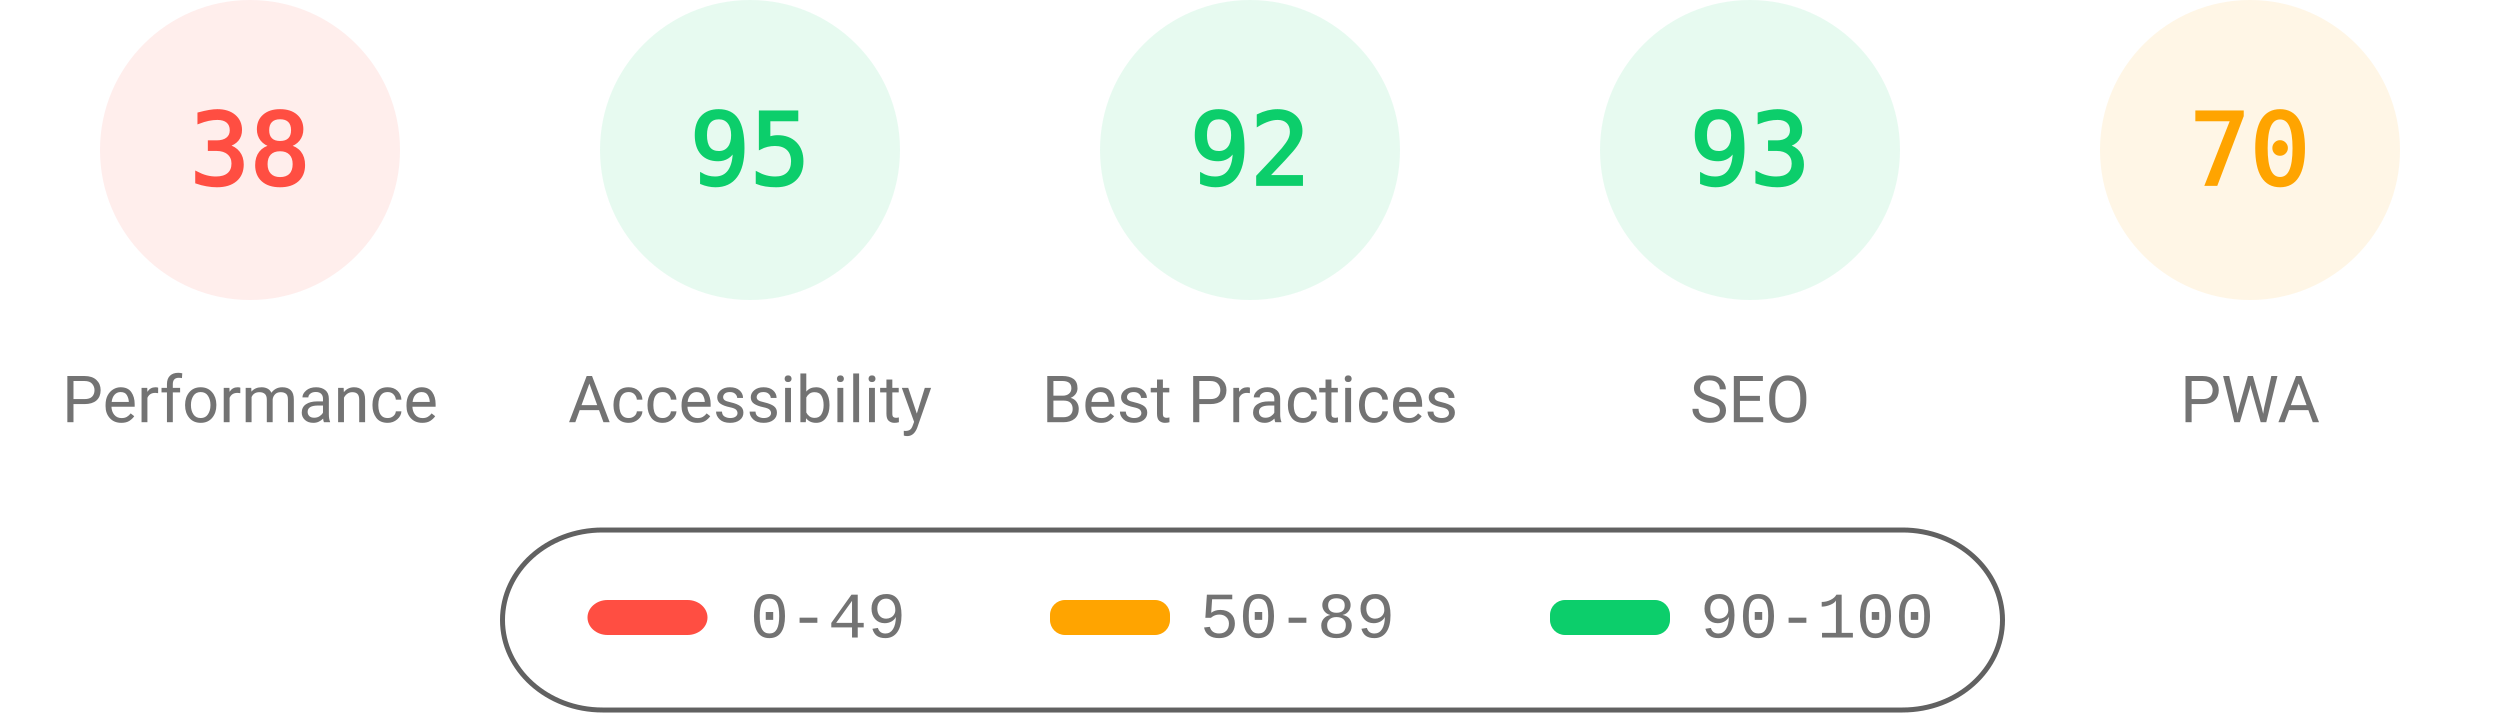
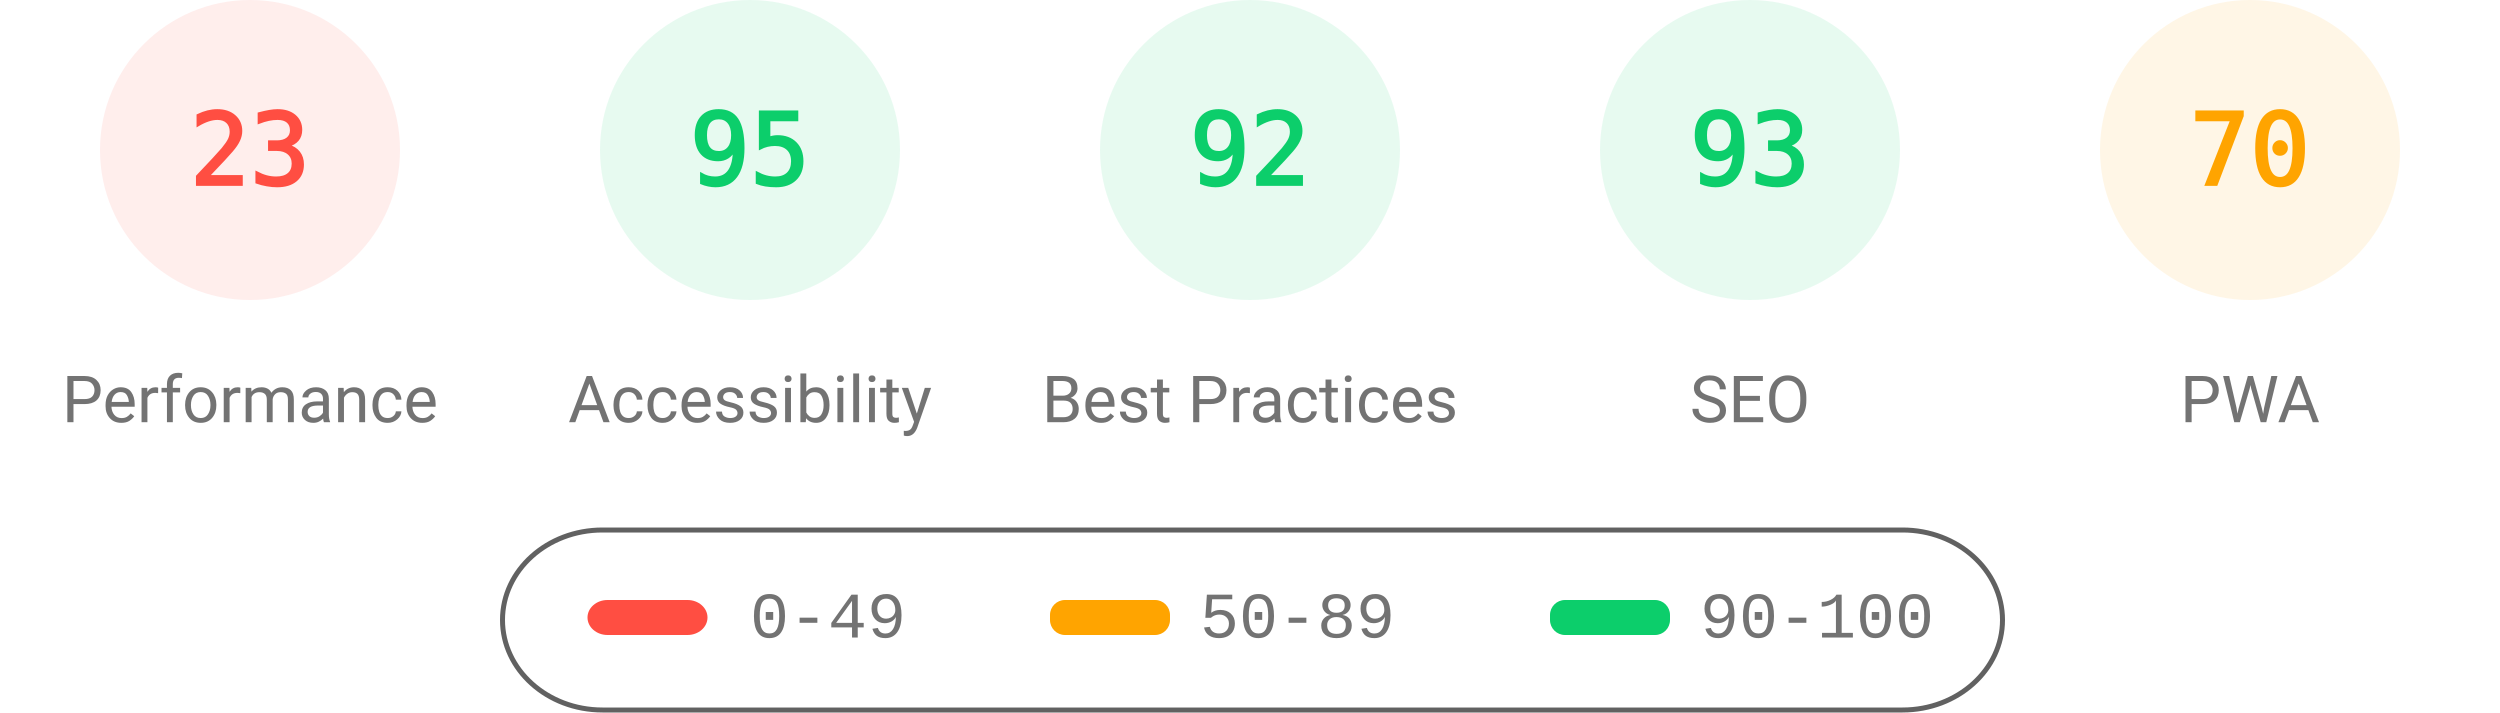
<svg xmlns="http://www.w3.org/2000/svg" fill="none" width="1000" height="285">
  <style>.gauge-base{opacity:.1}.gauge-arc{fill:none;animation-delay:250ms;stroke-linecap:round;transform:rotate(-90deg);transform-origin:100px 60px;animation:load-gauge 1s ease forwards}.guage-text{font-size:40px;font-family:monospace;text-align:center}.guage-red{color:#ff4e42;fill:#ff4e42;stroke:#ff4e42}.guage-orange{color:#ffa400;fill:#ffa400;stroke:#ffa400}.guage-green{color:#0cce6b;fill:#0cce6b;stroke:#0cce6b}.guage-undefined{color:#5c5c5c;fill:#5c5c5c;stroke:#5c5c5c}.guage-title{color:#737373;fill:#737373;stroke:none;font-size:26px;line-height:26px;font-family:Roboto,Halvetica,Arial,sans-serif}@keyframes load-gauge{from{stroke-dasharray:0 352.858}}</style>
  <svg class="guage-div guage-perf guage-red" viewBox="0 0 200 200" width="200" height="200">
    <circle class="gauge-base" r="56" cx="100" cy="60" stroke-width="8" />
-     <circle class="gauge-arc guage-arc-1" r="56" cx="100" cy="60" stroke-width="8" style="stroke-dasharray:133.706,351.858" />
-     <text class="guage-text" x="100" y="60" alignment-baseline="central" dominant-baseline="central" text-anchor="middle">38</text>
+     <circle class="gauge-arc guage-arc-1" r="56" cx="100" cy="60" stroke-width="8" style="stroke-dasharray:80.927,351.858" />
+     <text class="guage-text" x="100" y="60" alignment-baseline="central" dominant-baseline="central" text-anchor="middle">23</text>
    <text class="guage-title" x="100" y="160" alignment-baseline="central" dominant-baseline="central" text-anchor="middle">Performance</text>
  </svg>
  <svg class="guage-div guage-acc guage-green" viewBox="0 0 200 200" width="200" height="200" x="200">
    <circle class="gauge-base" r="56" cx="100" cy="60" stroke-width="8" />
    <circle class="gauge-arc guage-arc-2" r="56" cx="100" cy="60" stroke-width="8" style="stroke-dasharray:334.265,351.858" />
    <text class="guage-text" x="100" y="60" alignment-baseline="central" dominant-baseline="central" text-anchor="middle">95</text>
    <text class="guage-title" x="100" y="160" alignment-baseline="central" dominant-baseline="central" text-anchor="middle">Accessibility</text>
  </svg>
  <svg class="guage-div guage-best guage-green" viewBox="0 0 200 200" width="200" height="200" x="400">
    <circle class="gauge-base" r="56" cx="100" cy="60" stroke-width="8" />
    <circle class="gauge-arc guage-arc-3" r="56" cx="100" cy="60" stroke-width="8" style="stroke-dasharray:323.709,351.858" />
    <text class="guage-text" x="100" y="60" alignment-baseline="central" dominant-baseline="central" text-anchor="middle">92</text>
    <text class="guage-title" x="100" y="160" alignment-baseline="central" dominant-baseline="central" text-anchor="middle">Best Practices</text>
  </svg>
  <svg class="guage-div guage-seo guage-green" viewBox="0 0 200 200" width="200" height="200" x="600">
    <circle class="gauge-base" r="56" cx="100" cy="60" stroke-width="8" />
    <circle class="gauge-arc guage-arc-4" r="56" cx="100" cy="60" stroke-width="8" style="stroke-dasharray:327.228,351.858" />
    <text class="guage-text" x="100" y="60" alignment-baseline="central" dominant-baseline="central" text-anchor="middle">93</text>
    <text class="guage-title" x="100" y="160" alignment-baseline="central" dominant-baseline="central" text-anchor="middle">SEO</text>
  </svg>
  <svg class="guage-div guage-pwa guage-orange" viewBox="0 0 200 200" width="200" height="200" x="800">
    <circle class="gauge-base" r="56" cx="100" cy="60" stroke-width="8" />
    <circle class="gauge-arc guage-arc-4" r="56" cx="100" cy="60" stroke-width="8" style="stroke-dasharray:246.301,351.858" />
    <text class="guage-text" x="100" y="60" alignment-baseline="central" dominant-baseline="central" text-anchor="middle">70</text>
    <text class="guage-title" x="100" y="160" alignment-baseline="central" dominant-baseline="central" text-anchor="middle">PWA</text>
  </svg>
  <svg width="604" height="76" x="200" y="210">
    <path fill="none" id="canvas_background" d="M-1-1h604v80H-1z" />
    <rect fill-opacity="0" stroke="#616161" stroke-width="2" rx="40" id="svg_2" height="72" width="600" y="2" x="1" fill="#000" />
    <rect stroke="#000" rx="8" id="svg_3" height="14" width="48" y="30" x="35" stroke-opacity="null" stroke-width="0" fill="#ff4e42" />
    <rect stroke="#000" rx="6" id="svg_4" height="14" width="48" y="30" x="220" stroke-opacity="null" stroke-width="0" fill="#ffa400" />
    <rect stroke="#000" rx="6" id="svg_5" height="14" width="48" y="30" x="420" stroke-opacity="null" stroke-width="0" fill="#0cce6b" />
    <text xml:space="preserve" text-anchor="start" font-family="'Courier New', Courier, monospace" font-size="26" id="svg_6" y="45" x="100" stroke-opacity="null" stroke-width="0" stroke="#000" fill="#737373">0-49</text>
    <text xml:space="preserve" text-anchor="start" font-family="'Courier New', Courier, monospace" font-size="26" id="svg_7" y="45" x="280" stroke-opacity="null" stroke-width="0" stroke="#000" fill="#737373">50-89</text>
    <text xml:space="preserve" text-anchor="start" font-family="'Courier New', Courier, monospace" font-size="26" id="svg_8" y="45" x="480" stroke-opacity="null" stroke-width="0" stroke="#000" fill="#737373">90-100</text>
  </svg>
</svg>
